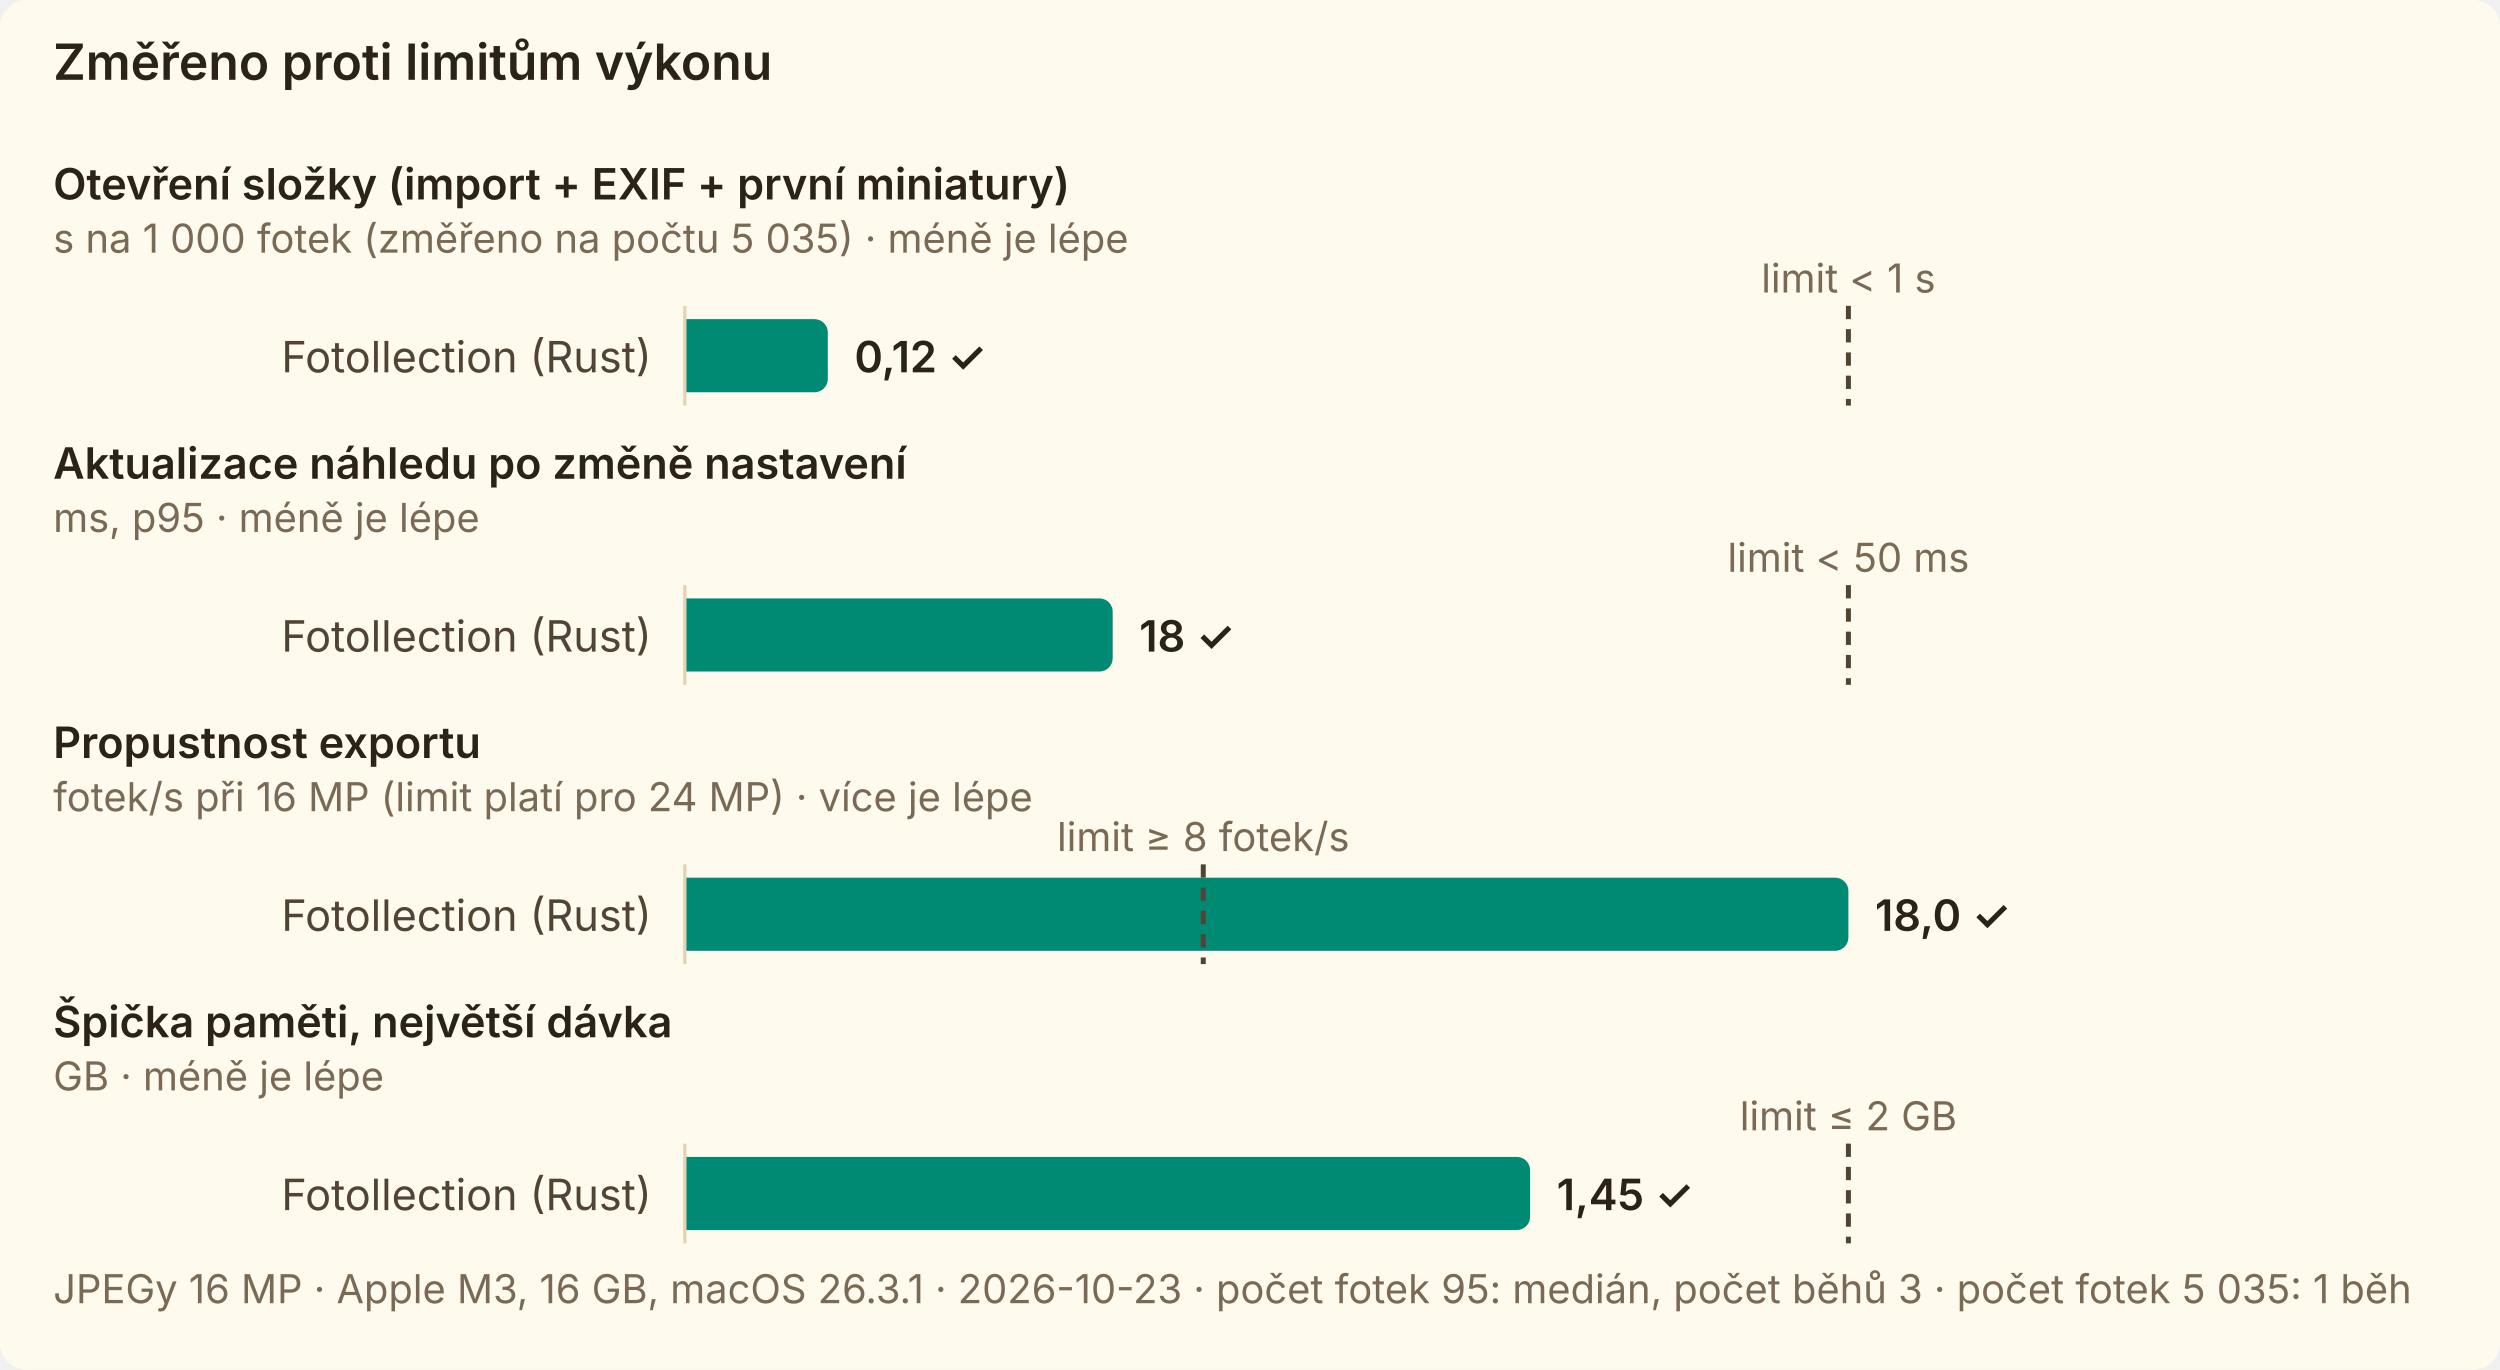
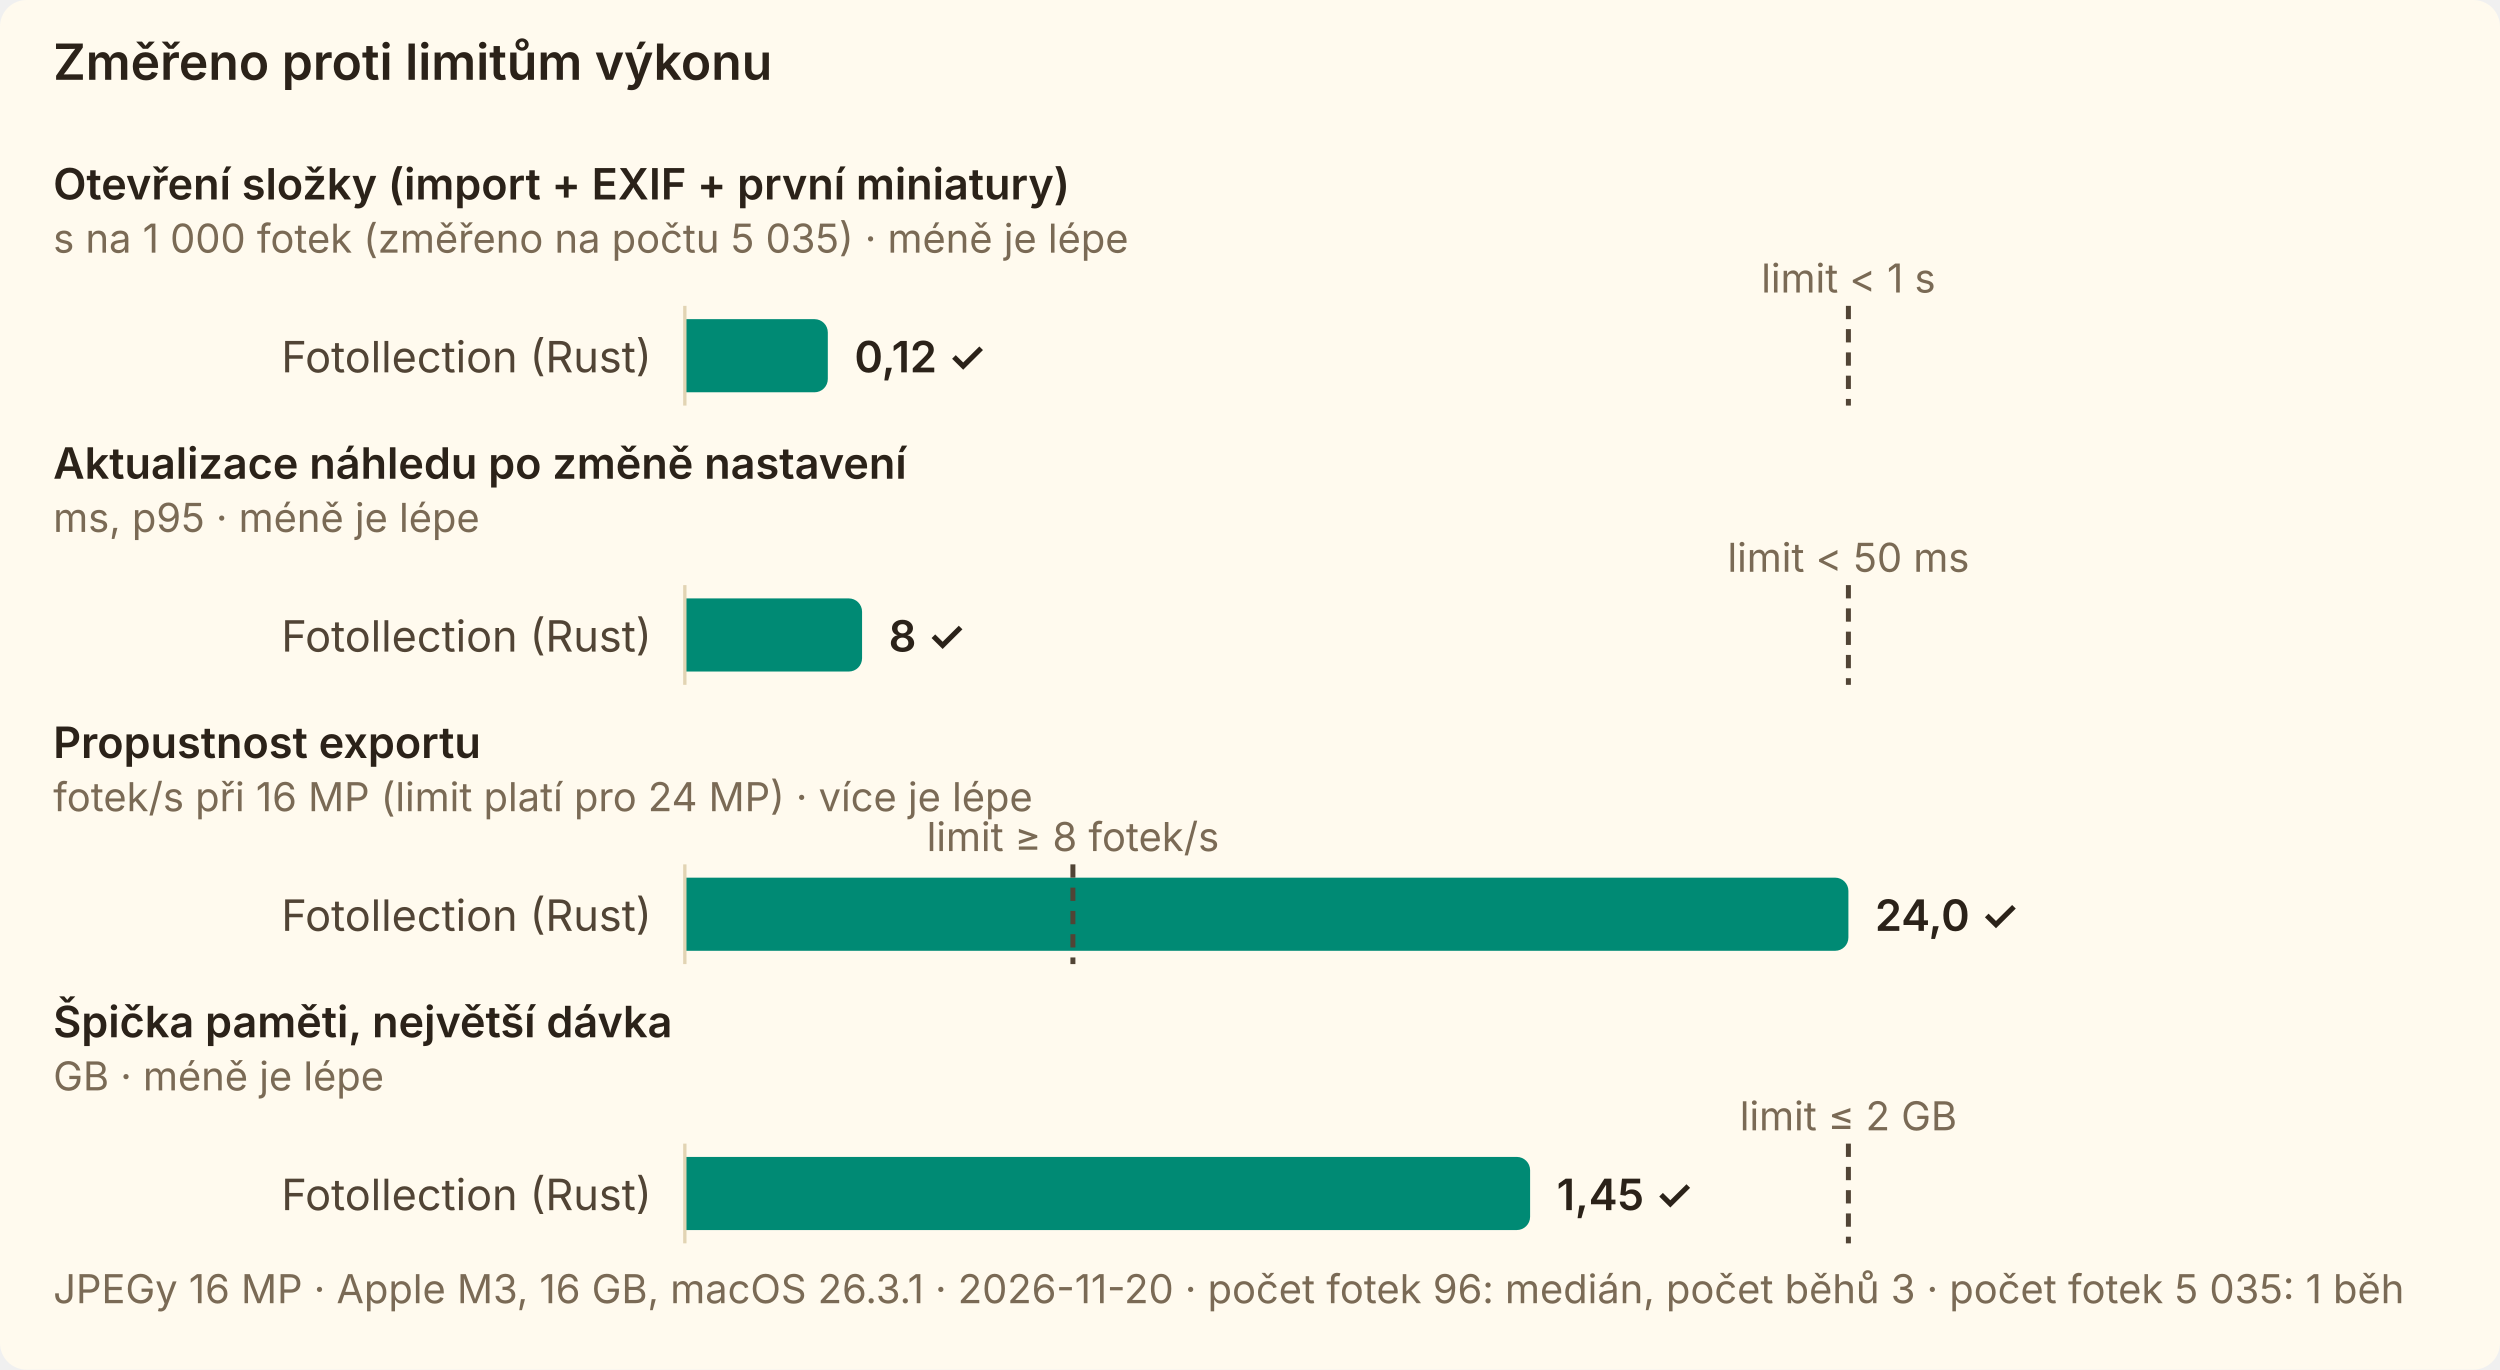
<svg xmlns="http://www.w3.org/2000/svg" viewBox="-16 -16 752 412" width="752" height="412" role="img" aria-labelledby="t d">
  <style>
  .bg{fill:#fffaee} .t1{fill:#2b2219;font:600 13px system-ui,-apple-system,Segoe UI,sans-serif}
  .t2{fill:#514435;font:13px system-ui,-apple-system,Segoe UI,sans-serif}
  .t3{fill:#7a6a55;font:12px system-ui,-apple-system,Segoe UI,sans-serif}
  .h{font-size:15px} .num{font-variant-numeric:tabular-nums} .axis{stroke:#e2d4b3;stroke-width:1}
  .ref{stroke:#514435;stroke-width:1.5;stroke-dasharray:4 3} .refw{stroke:#b5652a;stroke-width:1.5;stroke-dasharray:4 3}
  .s1{fill:#008a74} .old{fill-opacity:.45} .s2{fill:#b5652a} .s3{fill:#1baf7a} .s4{fill:#eda100} .s5{fill:#e87ba4} .gap{stroke:#fffaee;stroke-width:2}
  .in{fill:#fff} .ln{fill:none;stroke:#008a74;stroke-width:2;stroke-linejoin:round} .band{fill:#e2d4b3;fill-opacity:.35}
  @media (prefers-color-scheme: dark){
    .bg{fill:#262019} .t1{fill:#f3ead6} .t2{fill:#d8cab0} .t3{fill:#a8977c} .axis{stroke:#3b3127}
    .ref{stroke:#d8cab0} .refw{stroke:#cc7f3e}
    .s1{fill:#21a593} .s2{fill:#cc7f3e} .s3{fill:#199e70} .s4{fill:#c98500} .s5{fill:#d55181} .gap{stroke:#262019}
    .ln{stroke:#21a593} .band{fill:#3b3127}
  }
</style>
  <rect class="bg" x="-16" y="-16" width="752" height="412" rx="8" />
  <text class="t1 h" x="0" y="8">Změřeno proti limitům výkonu</text>
  <text class="t1" x="0" y="44">Otevření složky (import + EXIF + první miniatury)</text>
  <text class="t3" x="0" y="60">s na 1 000 fotek (změřeno na počtu 5 035) · méně je lépe</text>
  <text class="t2" x="180" y="96" text-anchor="end">Fotollection (Rust)</text>
  <path class="s1" d="M190 80h39.007a4 4 0 0 1 4 4v14a4 4 0 0 1 -4 4h-39.007z" />
  <text class="t1 num" x="241.007" y="96">0,12 ✓</text>
  <line class="axis" x1="190" x2="190" y1="76" y2="106" />
  <line class="ref" x1="540" x2="540" y1="76" y2="106" />
  <text class="t3" x="540" y="72" text-anchor="middle">limit &lt; 1 s</text>
  <text class="t1" x="0" y="128">Aktualizace náhledu po změně nastavení</text>
  <text class="t3" x="0" y="144">ms, p95 · méně je lépe</text>
  <text class="t2" x="180" y="180" text-anchor="end">Fotollection (Rust)</text>
-   <path class="s1" d="M190 164h124.697a4 4 0 0 1 4 4v14a4 4 0 0 1 -4 4h-124.697z" />
-   <text class="t1 num" x="326.697" y="180">18 ✓</text>
+   <path class="s1" d="M190 164h49.309a4 4 0 0 1 4 4v14a4 4 0 0 1 -4 4h-49.309z" />
+   <text class="t1 num" x="251.309" y="180">8 ✓</text>
  <line class="axis" x1="190" x2="190" y1="160" y2="190" />
  <line class="ref" x1="540" x2="540" y1="160" y2="190" />
  <text class="t3" x="540" y="156" text-anchor="middle">limit &lt; 50 ms</text>
  <text class="t1" x="0" y="212">Propustnost exportu</text>
  <text class="t3" x="0" y="228">fotek/s při 16 MP (limit platí pro 24 MP) · více je lépe</text>
  <text class="t2" x="180" y="264" text-anchor="end">Fotollection (Rust)</text>
  <path class="s1" d="M190 248h346a4 4 0 0 1 4 4v14a4 4 0 0 1 -4 4h-346z" />
-   <text class="t1 num" x="548" y="264">18,0 ✓</text>
+   <text class="t1 num" x="548" y="264">24,0 ✓</text>
  <line class="axis" x1="190" x2="190" y1="244" y2="274" />
-   <line class="ref" x1="345.942" x2="345.942" y1="244" y2="274" />
-   <text class="t3" x="345.942" y="240" text-anchor="middle">limit ≥ 8 fotek/s</text>
+   <line class="ref" x1="306.73" x2="306.73" y1="244" y2="274" />
+   <text class="t3" x="306.73" y="240" text-anchor="middle">limit ≥ 8 fotek/s</text>
  <text class="t1" x="0" y="296">Špička paměti, největší dávka</text>
  <text class="t3" x="0" y="312">GB · méně je lépe</text>
  <text class="t2" x="180" y="348" text-anchor="end">Fotollection (Rust)</text>
  <path class="s1" d="M190 332h250.255a4 4 0 0 1 4 4v14a4 4 0 0 1 -4 4h-250.255z" />
  <text class="t1 num" x="452.255" y="348">1,45 ✓</text>
  <line class="axis" x1="190" x2="190" y1="328" y2="358" />
  <line class="ref" x1="540" x2="540" y1="328" y2="358" />
  <text class="t3" x="540" y="324" text-anchor="middle">limit ≤ 2 GB</text>
-   <text class="t3" x="0" y="376">JPEGy 16 MP · Apple M3, 16 GB, macOS 26.3.1 · 2026-10-23 · počet fotek 95: medián, počet běhů 3 · počet fotek 5 035: 1 běh</text>
+   <text class="t3" x="0" y="376">JPEGy 16 MP · Apple M3, 16 GB, macOS 26.3.1 · 2026-11-20 · počet fotek 96: medián, počet běhů 3 · počet fotek 5 035: 1 běh</text>
</svg>
